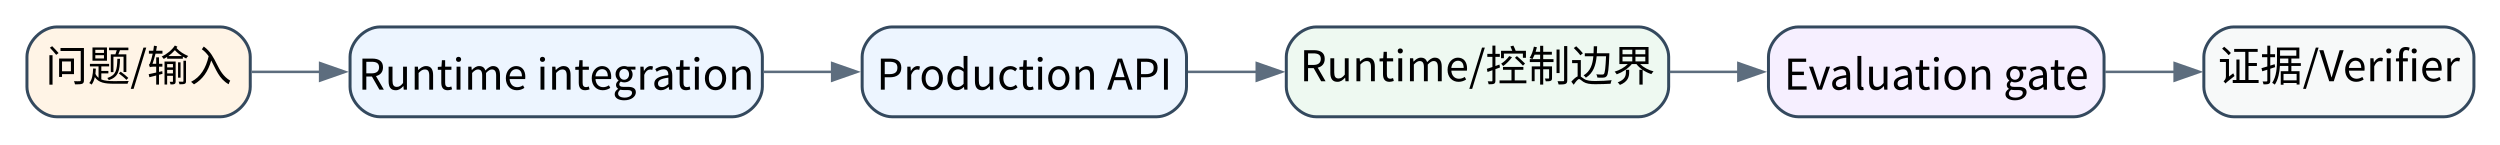
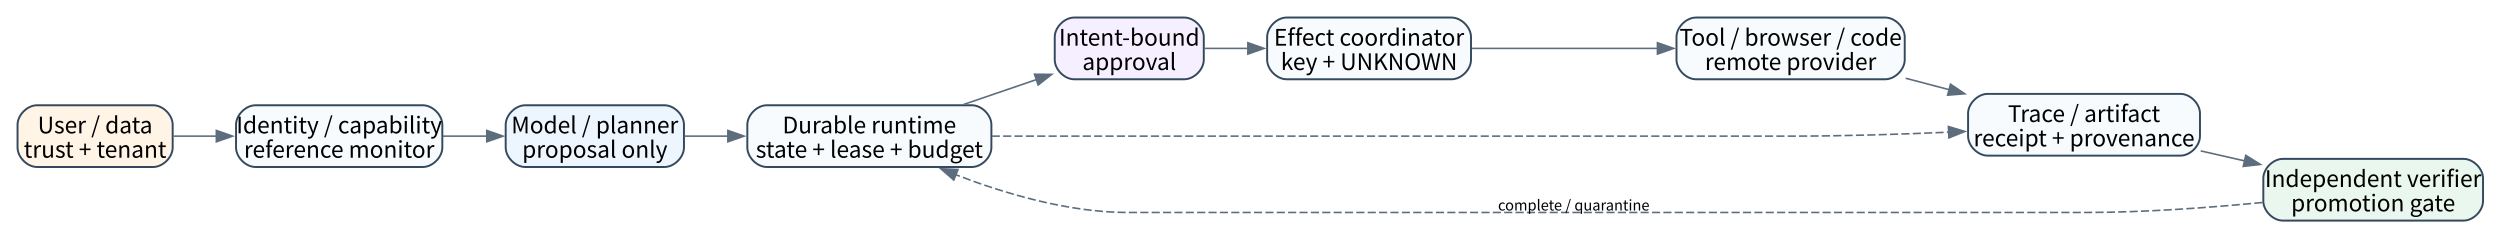
- <svg xmlns="http://www.w3.org/2000/svg" width="1002pt" height="58pt" viewBox="0.00 0.00 1002.00 58.00">
-   <g id="graph0" class="graph" transform="scale(1 1) rotate(0) translate(10.8 46.8)">
+ <svg xmlns="http://www.w3.org/2000/svg" width="1539pt" height="147pt" viewBox="0.00 0.00 1539.00 147.00">
+   <g id="graph0" class="graph" transform="scale(1 1) rotate(0) translate(10.8 135.8)">
    <g id="node1" class="node">
-       <path fill="#fff4e6" stroke="#34495e" stroke-width="1.2" d="M77.5,-36C77.5,-36 12,-36 12,-36 6,-36 0,-30 0,-24 0,-24 0,-12 0,-12 0,-6 6,0 12,0 12,0 77.5,0 77.5,0 83.5,0 89.5,-6 89.5,-12 89.5,-12 89.5,-24 89.5,-24 89.5,-30 83.5,-36 77.5,-36" />
-       <text xml:space="preserve" text-anchor="middle" x="44.75" y="-14.22" font-family="Noto Sans CJK SC" font-size="17.00">问题/输入</text>
+       <path fill="#fff4e6" stroke="#34495e" stroke-width="1.2" d="M83.5,-71C83.5,-71 12,-71 12,-71 6,-71 0,-65 0,-59 0,-59 0,-45 0,-45 0,-39 6,-33 12,-33 12,-33 83.5,-33 83.5,-33 89.5,-33 95.5,-39 95.5,-45 95.5,-45 95.5,-59 95.5,-59 95.5,-65 89.5,-71 83.5,-71" />
+       <text xml:space="preserve" text-anchor="middle" x="47.75" y="-53.7" font-family="Noto Sans CJK SC" font-size="14.00">User / data</text>
+       <text xml:space="preserve" text-anchor="middle" x="47.75" y="-38.7" font-family="Noto Sans CJK SC" font-size="14.00">trust + tenant</text>
    </g>
    <g id="node2" class="node">
-       <path fill="#edf5ff" stroke="#34495e" stroke-width="1.2" d="M282.75,-36C282.75,-36 141.5,-36 141.5,-36 135.5,-36 129.5,-30 129.5,-24 129.5,-24 129.5,-12 129.5,-12 129.5,-6 135.5,0 141.5,0 141.5,0 282.75,0 282.75,0 288.75,0 294.75,-6 294.75,-12 294.75,-12 294.75,-24 294.75,-24 294.75,-30 288.75,-36 282.75,-36" />
-       <text xml:space="preserve" text-anchor="middle" x="212.12" y="-10.85" font-family="Noto Sans CJK SC" font-size="17.00">Runtime integration</text>
+       <path fill="#f8fbfd" stroke="#34495e" stroke-width="1.2" d="M249.5,-71C249.5,-71 146.5,-71 146.5,-71 140.5,-71 134.5,-65 134.5,-59 134.5,-59 134.5,-45 134.5,-45 134.5,-39 140.5,-33 146.5,-33 146.5,-33 249.5,-33 249.5,-33 255.5,-33 261.5,-39 261.5,-45 261.5,-45 261.5,-59 261.5,-59 261.5,-65 255.5,-71 249.5,-71" />
+       <text xml:space="preserve" text-anchor="middle" x="198" y="-53.7" font-family="Noto Sans CJK SC" font-size="14.00">Identity / capability</text>
+       <text xml:space="preserve" text-anchor="middle" x="198" y="-38.7" font-family="Noto Sans CJK SC" font-size="14.00">reference monitor</text>
    </g>
    <g id="edge1" class="edge">
-       <path fill="none" stroke="#5d6d7e" d="M90.07,-18C98.73,-18 108.12,-18 117.7,-18" />
-       <polygon fill="#5d6d7e" stroke="#5d6d7e" points="117.5,-21.5 127.5,-18 117.5,-14.5 117.5,-21.5" />
+       <path fill="none" stroke="#5d6d7e" d="M96.06,-52C104.53,-52 113.52,-52 122.53,-52" />
+       <polygon fill="#5d6d7e" stroke="#5d6d7e" points="122.39,-55.5 132.39,-52 122.39,-48.5 122.39,-55.5" />
    </g>
    <g id="node3" class="node">
-       <path fill="#edf5ff" stroke="#34495e" stroke-width="1.2" d="M452.75,-36C452.75,-36 346.75,-36 346.75,-36 340.75,-36 334.75,-30 334.75,-24 334.75,-24 334.75,-12 334.75,-12 334.75,-6 340.75,0 346.75,0 346.75,0 452.75,0 452.75,0 458.75,0 464.75,-6 464.75,-12 464.75,-12 464.75,-24 464.75,-24 464.75,-30 458.75,-36 452.75,-36" />
-       <text xml:space="preserve" text-anchor="middle" x="399.75" y="-10.85" font-family="Noto Sans CJK SC" font-size="17.00">Production API</text>
+       <path fill="#edf5ff" stroke="#34495e" stroke-width="1.2" d="M398.25,-71C398.25,-71 312.5,-71 312.5,-71 306.5,-71 300.5,-65 300.5,-59 300.5,-59 300.5,-45 300.5,-45 300.5,-39 306.5,-33 312.5,-33 312.5,-33 398.25,-33 398.25,-33 404.25,-33 410.25,-39 410.25,-45 410.25,-45 410.25,-59 410.25,-59 410.25,-65 404.25,-71 398.25,-71" />
+       <text xml:space="preserve" text-anchor="middle" x="355.38" y="-53.7" font-family="Noto Sans CJK SC" font-size="14.00">Model / planner</text>
+       <text xml:space="preserve" text-anchor="middle" x="355.38" y="-38.7" font-family="Noto Sans CJK SC" font-size="14.00">proposal only</text>
    </g>
    <g id="edge2" class="edge">
-       <path fill="none" stroke="#5d6d7e" d="M295.08,-18C304.3,-18 313.67,-18 322.8,-18" />
-       <polygon fill="#5d6d7e" stroke="#5d6d7e" points="322.72,-21.5 332.72,-18 322.72,-14.5 322.72,-21.5" />
+       <path fill="none" stroke="#5d6d7e" d="M261.75,-52C270.75,-52 280.03,-52 289.08,-52" />
+       <polygon fill="#5d6d7e" stroke="#5d6d7e" points="288.87,-55.5 298.87,-52 288.87,-48.5 288.87,-55.5" />
    </g>
    <g id="node4" class="node">
-       <path fill="#eef9f1" stroke="#34495e" stroke-width="1.2" d="M646,-36C646,-36 516.75,-36 516.75,-36 510.75,-36 504.75,-30 504.75,-24 504.75,-24 504.75,-12 504.75,-12 504.75,-6 510.75,0 516.75,0 516.75,0 646,0 646,0 652,0 658,-6 658,-12 658,-12 658,-24 658,-24 658,-30 652,-36 646,-36" />
-       <text xml:space="preserve" text-anchor="middle" x="581.38" y="-14.22" font-family="Noto Sans CJK SC" font-size="17.00">Runtime/控制边界</text>
+       <path fill="#f8fbfd" stroke="#34495e" stroke-width="1.2" d="M587.5,-71C587.5,-71 461.25,-71 461.25,-71 455.25,-71 449.25,-65 449.25,-59 449.25,-59 449.25,-45 449.25,-45 449.25,-39 455.25,-33 461.25,-33 461.25,-33 587.5,-33 587.5,-33 593.5,-33 599.5,-39 599.5,-45 599.5,-45 599.5,-59 599.5,-59 599.5,-65 593.5,-71 587.5,-71" />
+       <text xml:space="preserve" text-anchor="middle" x="524.38" y="-53.7" font-family="Noto Sans CJK SC" font-size="14.00">Durable runtime</text>
+       <text xml:space="preserve" text-anchor="middle" x="524.38" y="-38.7" font-family="Noto Sans CJK SC" font-size="14.00">state + lease + budget</text>
    </g>
    <g id="edge3" class="edge">
-       <path fill="none" stroke="#5d6d7e" d="M465.34,-18C474.35,-18 483.73,-18 493.07,-18" />
-       <polygon fill="#5d6d7e" stroke="#5d6d7e" points="492.91,-21.5 502.91,-18 492.91,-14.5 492.91,-21.5" />
+       <path fill="none" stroke="#5d6d7e" d="M410.6,-52C419.17,-52 428.21,-52 437.29,-52" />
+       <polygon fill="#5d6d7e" stroke="#5d6d7e" points="437.28,-55.5 447.28,-52 437.28,-48.5 437.28,-55.5" />
    </g>
    <g id="node5" class="node">
-       <path fill="#f6efff" stroke="#34495e" stroke-width="1.2" d="M820.5,-36C820.5,-36 710,-36 710,-36 704,-36 698,-30 698,-24 698,-24 698,-12 698,-12 698,-6 704,0 710,0 710,0 820.5,0 820.5,0 826.5,0 832.5,-6 832.5,-12 832.5,-12 832.5,-24 832.5,-24 832.5,-30 826.5,-36 820.5,-36" />
-       <text xml:space="preserve" text-anchor="middle" x="765.25" y="-10.85" font-family="Noto Sans CJK SC" font-size="17.00">Evaluation gate</text>
+       <path fill="#f6efff" stroke="#34495e" stroke-width="1.2" d="M718.25,-125C718.25,-125 650.5,-125 650.5,-125 644.5,-125 638.5,-119 638.5,-113 638.5,-113 638.5,-99 638.5,-99 638.5,-93 644.5,-87 650.5,-87 650.5,-87 718.25,-87 718.25,-87 724.25,-87 730.25,-93 730.25,-99 730.25,-99 730.25,-113 730.25,-113 730.25,-119 724.25,-125 718.25,-125" />
+       <text xml:space="preserve" text-anchor="middle" x="684.38" y="-107.7" font-family="Noto Sans CJK SC" font-size="14.00">Intent-bound</text>
+       <text xml:space="preserve" text-anchor="middle" x="684.38" y="-92.7" font-family="Noto Sans CJK SC" font-size="14.00">approval</text>
    </g>
    <g id="edge4" class="edge">
-       <path fill="none" stroke="#5d6d7e" d="M658.45,-18C667.56,-18 676.86,-18 686,-18" />
-       <polygon fill="#5d6d7e" stroke="#5d6d7e" points="685.93,-21.5 695.93,-18 685.93,-14.5 685.93,-21.5" />
+       <path fill="none" stroke="#5d6d7e" d="M582.42,-71.5C597,-76.48 612.66,-81.83 627.2,-86.8" />
+       <polygon fill="#5d6d7e" stroke="#5d6d7e" points="626.03,-90.1 636.63,-90.02 628.3,-83.48 626.03,-90.1" />
+     </g>
+     <g id="node8" class="node">
+       <path fill="#f8fbfd" stroke="#34495e" stroke-width="1.2" d="M1331.5,-78C1331.5,-78 1212.75,-78 1212.75,-78 1206.75,-78 1200.75,-72 1200.75,-66 1200.75,-66 1200.75,-52 1200.75,-52 1200.75,-46 1206.75,-40 1212.75,-40 1212.75,-40 1331.5,-40 1331.5,-40 1337.5,-40 1343.5,-46 1343.5,-52 1343.5,-52 1343.5,-66 1343.5,-66 1343.5,-72 1337.5,-78 1331.5,-78" />
+       <text xml:space="preserve" text-anchor="middle" x="1272.12" y="-60.7" font-family="Noto Sans CJK SC" font-size="14.00">Trace / artifact</text>
+       <text xml:space="preserve" text-anchor="middle" x="1272.12" y="-45.7" font-family="Noto Sans CJK SC" font-size="14.00">receipt + provenance</text>
+     </g>
+     <g id="edge9" class="edge">
+       <path fill="none" stroke="#5d6d7e" stroke-dasharray="5,2" d="M599.72,-52C626.14,-52 656.08,-52 683.38,-52 683.38,-52 683.38,-52 1092.5,-52 1124.01,-52 1158.62,-53.1 1188.92,-54.43" />
+       <polygon fill="#5d6d7e" stroke="#5d6d7e" points="1188.64,-57.92 1198.79,-54.88 1188.96,-50.93 1188.64,-57.92" />
    </g>
    <g id="node6" class="node">
-       <path fill="#f7f9f9" stroke="#34495e" stroke-width="1.2" d="M968.75,-36C968.75,-36 884.5,-36 884.5,-36 878.5,-36 872.5,-30 872.5,-24 872.5,-24 872.5,-12 872.5,-12 872.5,-6 878.5,0 884.5,0 884.5,0 968.75,0 968.75,0 974.75,0 980.75,-6 980.75,-12 980.75,-12 980.75,-24 980.75,-24 980.75,-30 974.75,-36 968.75,-36" />
-       <text xml:space="preserve" text-anchor="middle" x="926.62" y="-14.22" font-family="Noto Sans CJK SC" font-size="17.00">证据/Verifier</text>
+       <path fill="#f8fbfd" stroke="#34495e" stroke-width="1.2" d="M882.75,-125C882.75,-125 781.25,-125 781.25,-125 775.25,-125 769.25,-119 769.25,-113 769.25,-113 769.25,-99 769.25,-99 769.25,-93 775.25,-87 781.25,-87 781.25,-87 882.75,-87 882.75,-87 888.75,-87 894.75,-93 894.75,-99 894.75,-99 894.75,-113 894.75,-113 894.75,-119 888.75,-125 882.75,-125" />
+       <text xml:space="preserve" text-anchor="middle" x="832" y="-107.7" font-family="Noto Sans CJK SC" font-size="14.00">Effect coordinator</text>
+       <text xml:space="preserve" text-anchor="middle" x="832" y="-92.7" font-family="Noto Sans CJK SC" font-size="14.00">key + UNKNOWN</text>
    </g>
    <g id="edge5" class="edge">
-       <path fill="none" stroke="#5d6d7e" d="M832.92,-18C842.15,-18 851.63,-18 860.83,-18" />
-       <polygon fill="#5d6d7e" stroke="#5d6d7e" points="860.79,-21.5 870.79,-18 860.79,-14.5 860.79,-21.5" />
+       <path fill="none" stroke="#5d6d7e" d="M730.65,-106C739.26,-106 748.47,-106 757.69,-106" />
+       <polygon fill="#5d6d7e" stroke="#5d6d7e" points="757.39,-109.5 767.39,-106 757.39,-102.5 757.39,-109.5" />
+     </g>
+     <g id="node7" class="node">
+       <path fill="#f8fbfd" stroke="#34495e" stroke-width="1.2" d="M1149.75,-125C1149.75,-125 1033.25,-125 1033.25,-125 1027.25,-125 1021.25,-119 1021.25,-113 1021.25,-113 1021.25,-99 1021.25,-99 1021.25,-93 1027.25,-87 1033.25,-87 1033.25,-87 1149.75,-87 1149.75,-87 1155.75,-87 1161.75,-93 1161.75,-99 1161.75,-99 1161.75,-113 1161.75,-113 1161.75,-119 1155.75,-125 1149.75,-125" />
+       <text xml:space="preserve" text-anchor="middle" x="1091.5" y="-107.7" font-family="Noto Sans CJK SC" font-size="14.00">Tool / browser / code</text>
+       <text xml:space="preserve" text-anchor="middle" x="1091.5" y="-92.7" font-family="Noto Sans CJK SC" font-size="14.00">remote provider</text>
+     </g>
+     <g id="edge6" class="edge">
+       <path fill="none" stroke="#5d6d7e" d="M895.33,-106C929.73,-106 972.84,-106 1009.78,-106" />
+       <polygon fill="#5d6d7e" stroke="#5d6d7e" points="1009.52,-109.5 1019.52,-106 1009.52,-102.5 1009.52,-109.5" />
+     </g>
+     <g id="edge7" class="edge">
+       <path fill="none" stroke="#5d6d7e" d="M1162.33,-87.63C1171.16,-85.3 1180.27,-82.91 1189.27,-80.54" />
+       <polygon fill="#5d6d7e" stroke="#5d6d7e" points="1189.93,-83.98 1198.71,-78.06 1188.14,-77.21 1189.93,-83.98" />
+     </g>
+     <g id="node9" class="node">
+       <path fill="#eaf7ee" stroke="#34495e" stroke-width="1.2" d="M1505.75,-38C1505.75,-38 1394.5,-38 1394.5,-38 1388.5,-38 1382.5,-32 1382.5,-26 1382.5,-26 1382.5,-12 1382.5,-12 1382.5,-6 1388.5,0 1394.5,0 1394.5,0 1505.75,0 1505.75,0 1511.75,0 1517.75,-6 1517.75,-12 1517.75,-12 1517.75,-26 1517.75,-26 1517.75,-32 1511.75,-38 1505.75,-38" />
+       <text xml:space="preserve" text-anchor="middle" x="1450.12" y="-20.7" font-family="Noto Sans CJK SC" font-size="14.00">Independent verifier</text>
+       <text xml:space="preserve" text-anchor="middle" x="1450.12" y="-5.7" font-family="Noto Sans CJK SC" font-size="14.00">promotion gate</text>
+     </g>
+     <g id="edge8" class="edge">
+       <path fill="none" stroke="#5d6d7e" d="M1343.95,-42.9C1352.91,-40.87 1362.13,-38.77 1371.19,-36.71" />
+       <polygon fill="#5d6d7e" stroke="#5d6d7e" points="1371.7,-40.19 1380.68,-34.56 1370.15,-33.36 1371.7,-40.19" />
+     </g>
+     <g id="edge10" class="edge">
+       <path fill="none" stroke="#5d6d7e" stroke-dasharray="5,2" d="M1381.95,-11.14C1349.17,-7.95 1309.14,-5 1273.12,-5 683.38,-5 683.38,-5 683.38,-5 646.89,-5 607.57,-16.65 577.28,-28.35" />
+       <polygon fill="#5d6d7e" stroke="#5d6d7e" points="576.35,-24.95 568.37,-31.91 578.95,-31.46 576.35,-24.95" />
+       <text xml:space="preserve" text-anchor="middle" x="958" y="-6.2" font-family="Noto Sans CJK SC" font-size="9.00">complete / quarantine</text>
    </g>
  </g>
</svg>
